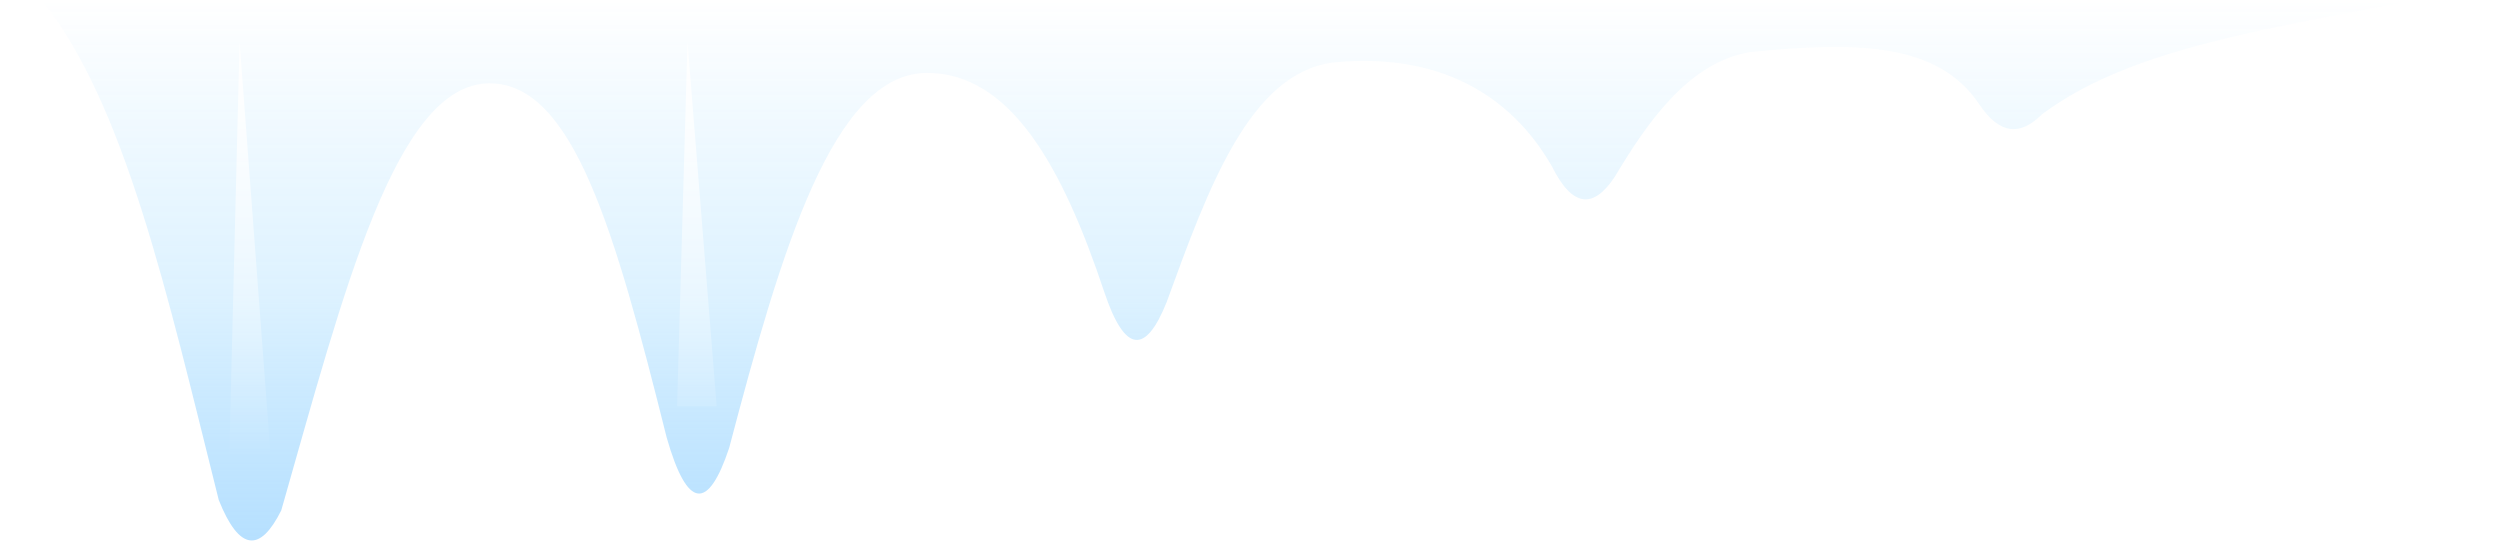
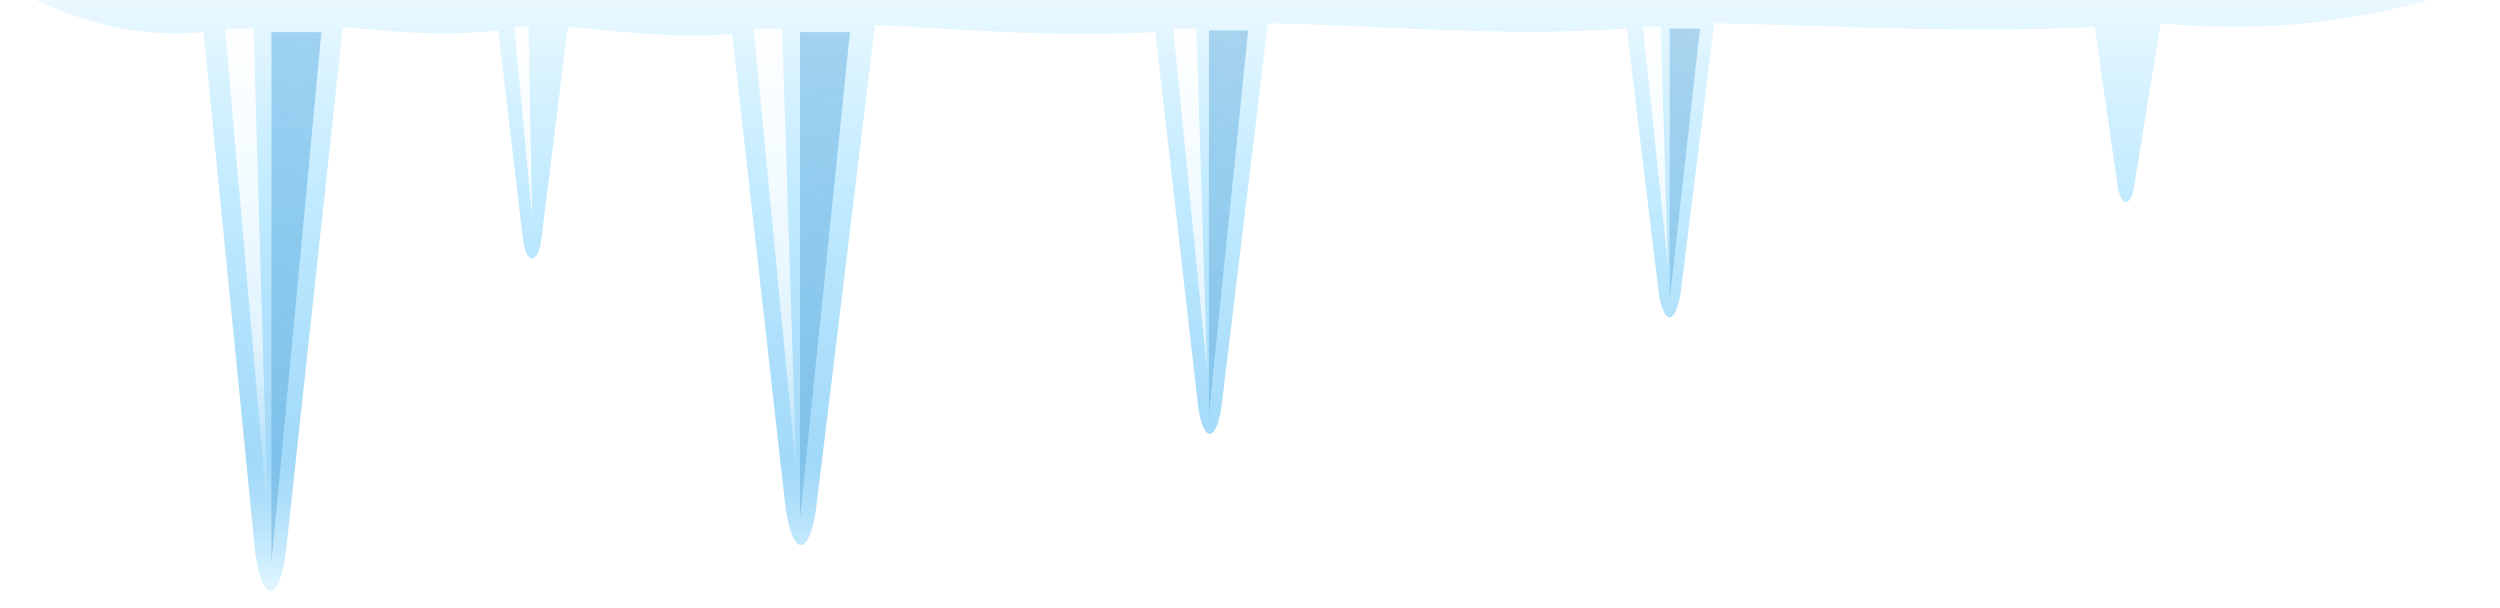
- <svg xmlns="http://www.w3.org/2000/svg" viewBox="0 0 120 26" preserveAspectRatio="none">
+ <svg xmlns="http://www.w3.org/2000/svg" viewBox="0 0 140 34" preserveAspectRatio="none">
  <defs>
-     <linearGradient id="icicleBody2" x1="0" y1="0" x2="0" y2="1">
+     <linearGradient id="iceBody2" x1="0" y1="0" x2="0" y2="1">
+       <stop offset="0%" stop-color="#e8f8ff" stop-opacity="0.88" />
+       <stop offset="35%" stop-color="#a8e2ff" stop-opacity="0.72" />
+       <stop offset="78%" stop-color="#69c2f5" stop-opacity="0.62" />
+       <stop offset="100%" stop-color="#dff6ff" stop-opacity="0.92" />
+     </linearGradient>
+     <linearGradient id="iceShadow2" x1="0" y1="0" x2="1" y2="1">
+       <stop offset="0%" stop-color="#4ba7e0" stop-opacity="0.45" />
+       <stop offset="100%" stop-color="#2b7cb8" stop-opacity="0.22" />
+     </linearGradient>
+     <linearGradient id="iceHighlight2" x1="0" y1="0" x2="0" y2="1">
      <stop offset="0%" stop-color="#ffffff" stop-opacity="0.95" />
-       <stop offset="55%" stop-color="#d8f0ff" stop-opacity="0.88" />
-       <stop offset="100%" stop-color="#9ad4ff" stop-opacity="0.72" />
-     </linearGradient>
-     <linearGradient id="icicleGlint2" x1="0" y1="0" x2="0" y2="1">
-       <stop offset="0%" stop-color="#ffffff" stop-opacity="0.95" />
+       <stop offset="65%" stop-color="#ffffff" stop-opacity="0.6" />
      <stop offset="100%" stop-color="#ffffff" stop-opacity="0" />
    </linearGradient>
  </defs>
-   <path fill="url(#icicleBody2)" d="M 2,0        L 116,0        C 108,1.5 102,2.5 98,5.5        C 97,6.5 96,6.5 95,5        C 93,2 89,2 84,2.5        C 81,3 79,6 77.5,8.5        C 76.5,10 75.5,10 74.5,8        C 72.5,4.5 69,2.5 64,3        C 60,3.5 58,9 56,14.5        C 55,17 54,17 53,14        C 51,8 48.5,3.5 44.5,3.5        C 40,3.5 37.5,12 35,21.5        C 34,24.5 33,24.5 32,21        C 29.5,11 27.5,4 23.5,4        C 19,4 16.5,14 13.5,24.5        C 12.5,26.5 11.5,26.5 10.5,24        C 8,14 6,5 2,0 Z" />
-   <path fill="url(#icicleGlint2)" d="M 11.5,2 L 13,22 L 11,22 Z        M 33,2 L 34.4,19.5 L 32.5,19.5 Z" />
+   <path fill="url(#iceBody2)" d="M 2,0 L 136,0        C 131,1.4 126,1.8 121,1.3        L 119.5,10.5 C 119.3,11.6 118.8,11.6 118.6,10.5 L 117.3,1.5        C 110,1.9 102,1.4 96,1.3        L 94.1,16.5 C 93.8,18.2 93.2,18.2 92.9,16.5 L 91.1,1.6        C 84,2.1 77,1.4 71,1.3        L 68.4,22.8 C 68.1,24.8 67.4,24.8 67.1,22.8 L 64.7,1.8        C 58.5,2.1 53.5,1.6 49,1.4        L 45.7,28.5 C 45.3,31.2 44.4,31.2 44.0,28.5 L 41.0,1.9        C 37.5,2.2 34.5,1.7 31.8,1.5        L 30.3,13.5 C 30.1,14.8 29.5,14.8 29.3,13.5 L 27.9,1.7        C 24.5,2.1 21.5,1.7 19.2,1.5        L 16.0,31.0 C 15.6,33.8 14.7,33.8 14.3,31.0 L 11.4,1.8        C 8,2.1 5,1.4 2,0 Z" />
+   <path fill="url(#iceShadow2)" d="M 15.2,1.8 L 18.0,1.8 L 15.2,31.5 Z        M 44.8,1.8 L 47.6,1.8 L 44.8,29.0 Z        M 67.7,1.7 L 69.9,1.7 L 67.7,23.2 Z        M 93.5,1.6 L 95.2,1.6 L 93.5,16.8 Z" />
+   <path fill="url(#iceHighlight2)" d="M 12.6,1.6 L 14.2,1.6 L 15.0,29.0 Z        M 42.2,1.6 L 43.8,1.6 L 44.6,26.5 Z        M 65.7,1.6 L 67.0,1.6 L 67.6,20.8 Z        M 92.0,1.5 L 93.0,1.5 L 93.4,14.8 Z        M 28.8,1.5 L 29.6,1.5 L 29.8,12.2 Z" />
</svg>
